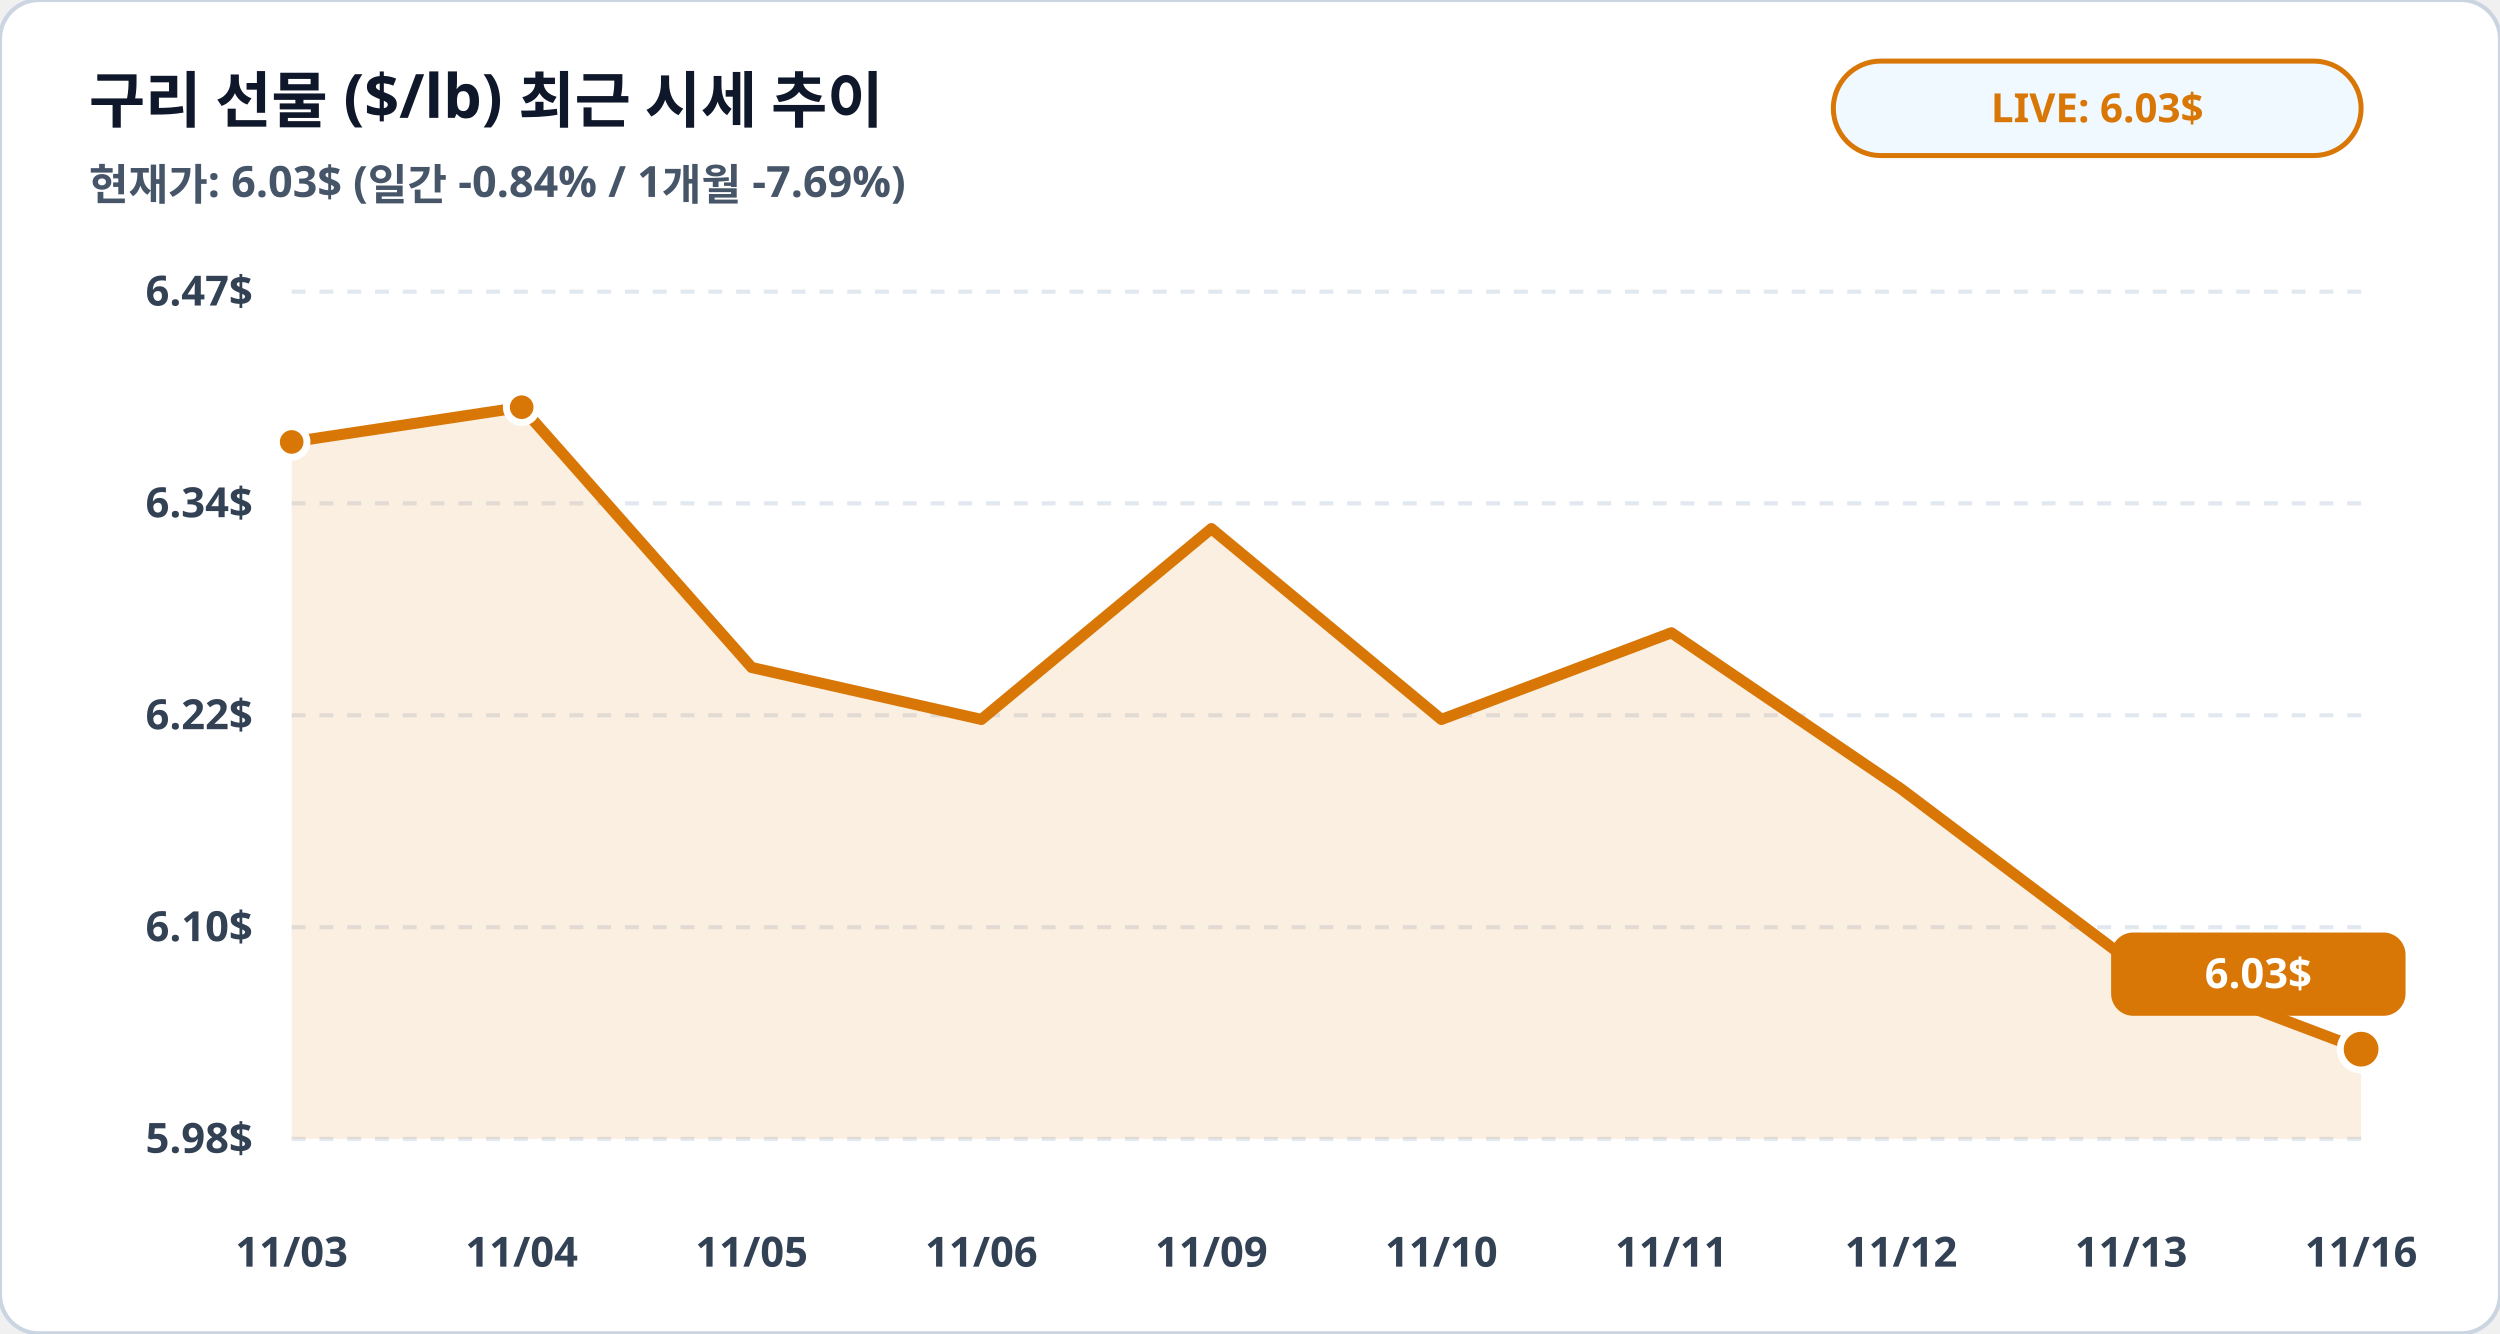
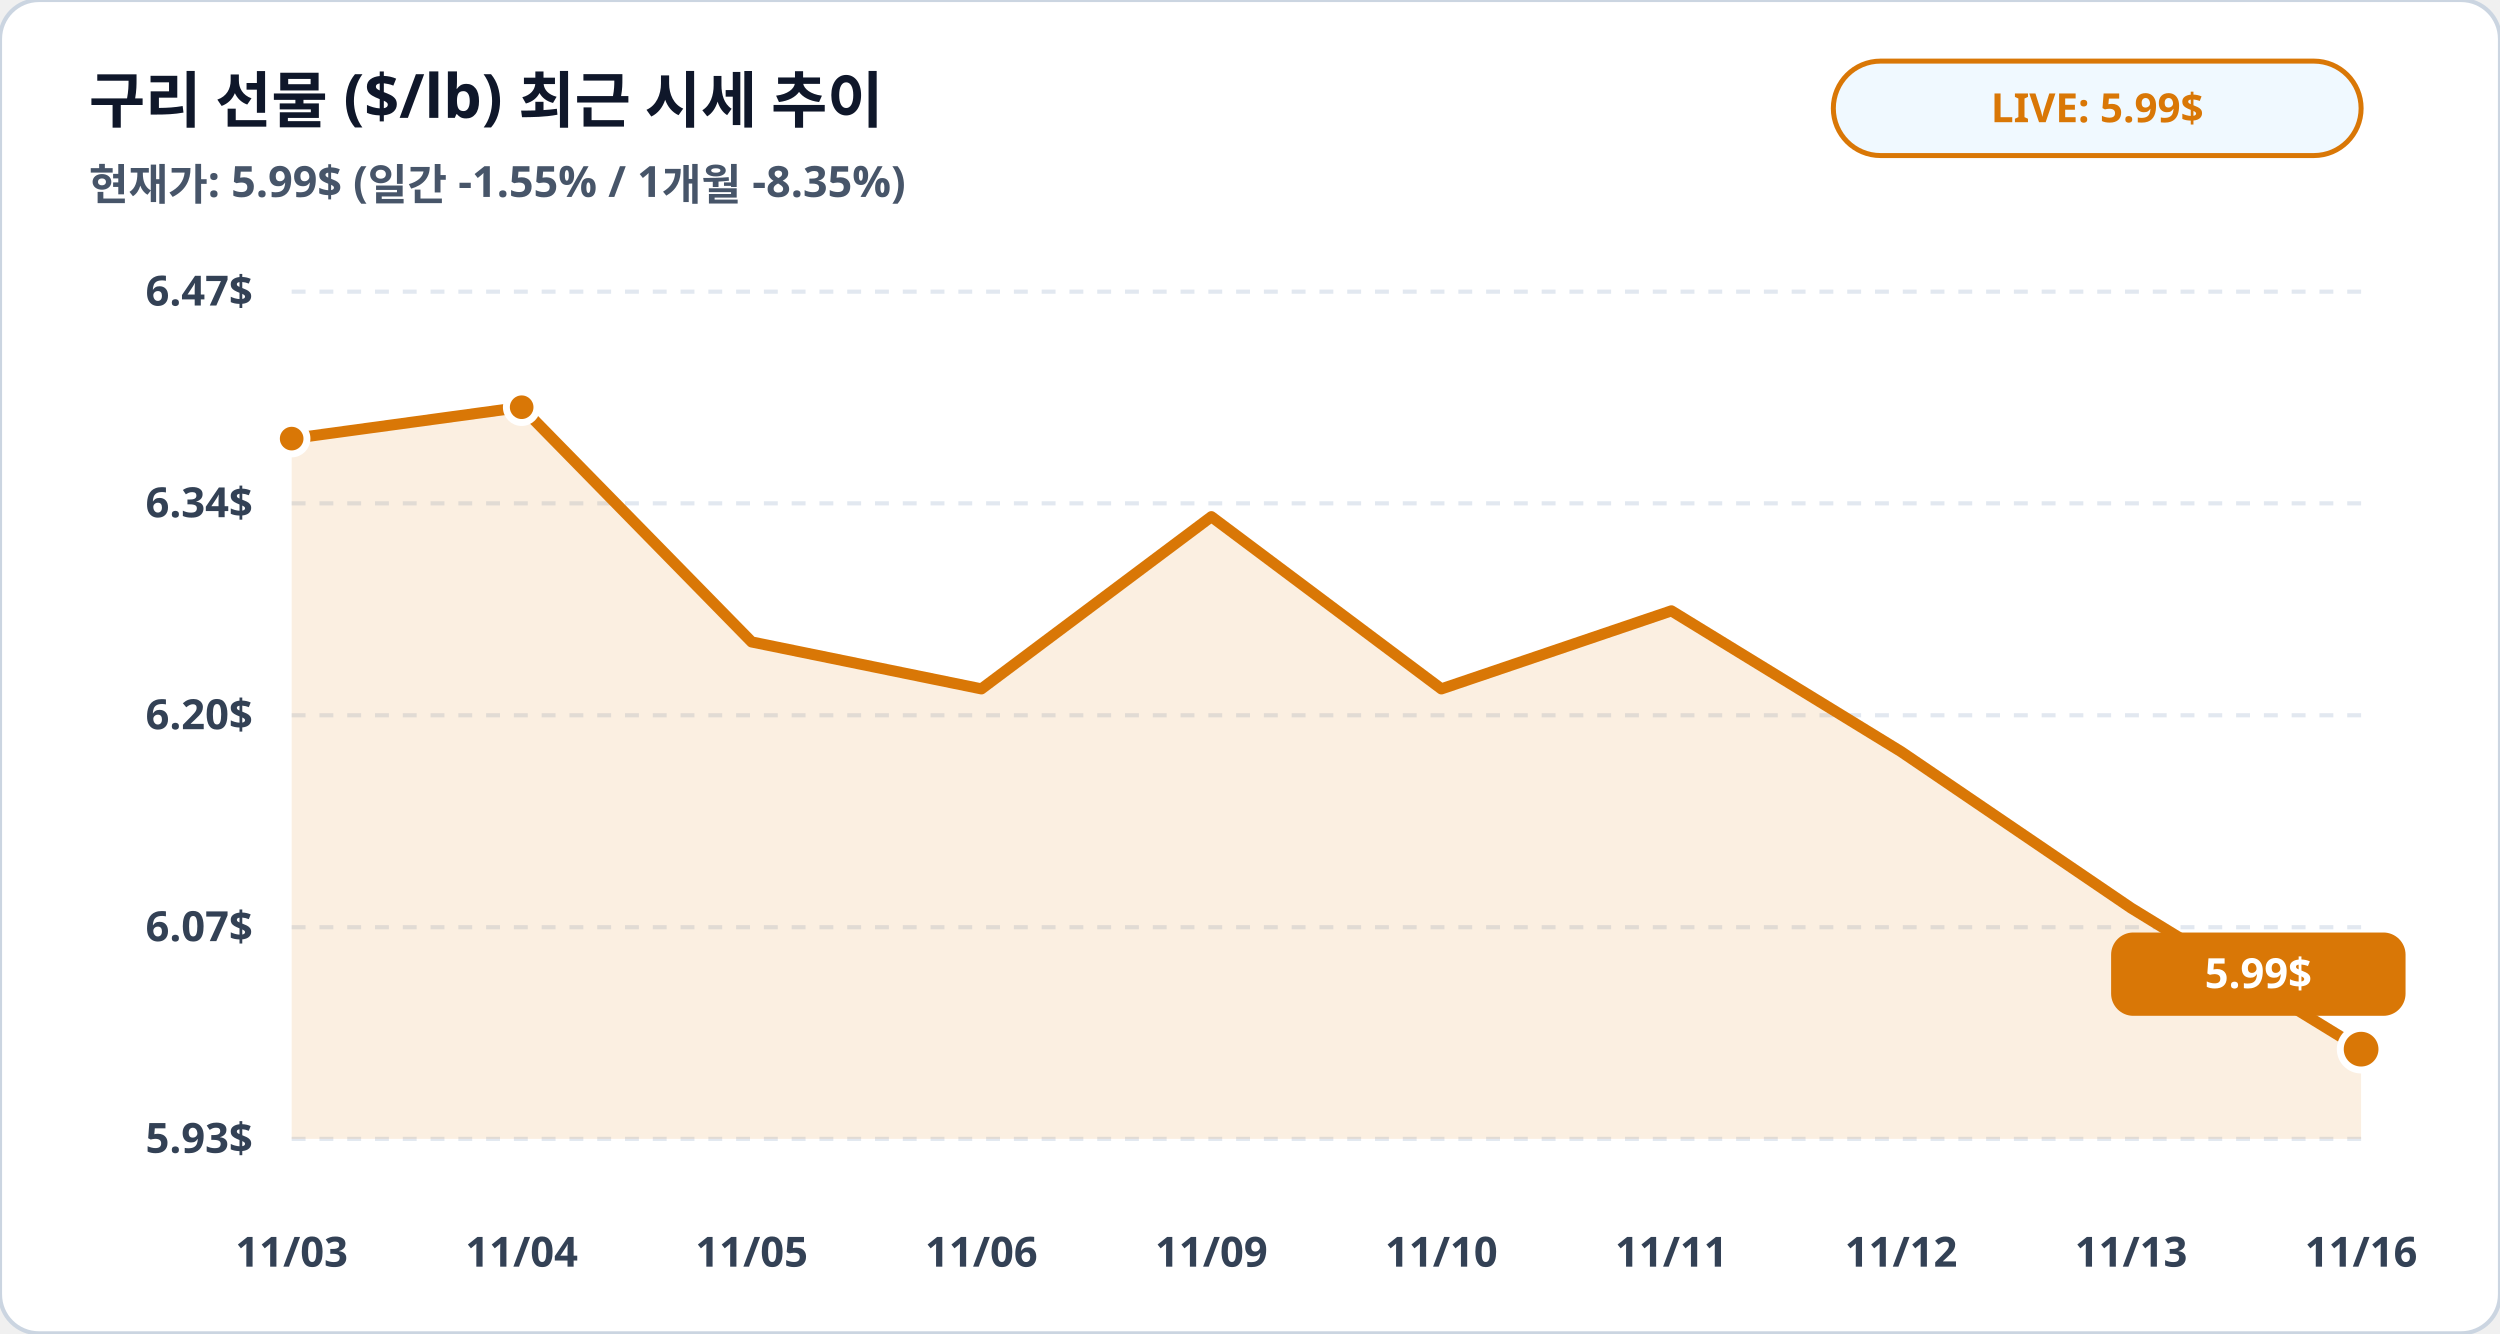
<svg xmlns="http://www.w3.org/2000/svg" viewBox="0 0 900 480" width="100%" height="100%">
  <rect width="900" height="480" rx="14" fill="#ffffff" stroke="#cbd5e1" stroke-width="1.5" />
  <text x="32" y="44" fill="#0f172a" font-family="Pretendard, sans-serif" font-size="22" font-weight="900">구리 선물 ($/lb) 최근 시세 추이</text>
-   <text x="32" y="72" fill="#475569" font-family="Pretendard, sans-serif" font-size="15.5" font-weight="600">현재가: 6.03$ (일간 -0.84% / 1개월 -7.69%)</text>
+   <text x="32" y="72" fill="#475569" font-family="Pretendard, sans-serif" font-size="15.5" font-weight="600">현재가: 5.99$ (일간 -1.55% / 1개월 -8.35%)</text>
  <rect x="660" y="22" width="190" height="34" rx="17" fill="#f0f9ff" stroke="#d97706" stroke-width="1.8" />
-   <text x="755" y="44" fill="#d97706" font-family="Pretendard, sans-serif" font-size="14.5" font-weight="800" text-anchor="middle">LIVE: 6.03$</text>
+   <text x="755" y="44" fill="#d97706" font-family="Pretendard, sans-serif" font-size="14.5" font-weight="800" text-anchor="middle">LIVE: 5.99$</text>
  <line x1="105" y1="105.0" x2="850" y2="105.0" stroke="#e2e8f0" stroke-width="1.5" stroke-dasharray="5,5" />
  <text x="91" y="110.0" fill="#334155" font-family="Pretendard, sans-serif" font-size="15" font-weight="700" text-anchor="end">6.47$</text>
  <line x1="105" y1="181.2" x2="850" y2="181.2" stroke="#e2e8f0" stroke-width="1.5" stroke-dasharray="5,5" />
  <text x="91" y="186.2" fill="#334155" font-family="Pretendard, sans-serif" font-size="15" font-weight="700" text-anchor="end">6.34$</text>
  <line x1="105" y1="257.5" x2="850" y2="257.5" stroke="#e2e8f0" stroke-width="1.5" stroke-dasharray="5,5" />
-   <text x="91" y="262.5" fill="#334155" font-family="Pretendard, sans-serif" font-size="15" font-weight="700" text-anchor="end">6.22$</text>
+   <text x="91" y="262.5" fill="#334155" font-family="Pretendard, sans-serif" font-size="15" font-weight="700" text-anchor="end">6.20$</text>
  <line x1="105" y1="333.8" x2="850" y2="333.8" stroke="#e2e8f0" stroke-width="1.5" stroke-dasharray="5,5" />
-   <text x="91" y="338.8" fill="#334155" font-family="Pretendard, sans-serif" font-size="15" font-weight="700" text-anchor="end">6.10$</text>
+   <text x="91" y="338.8" fill="#334155" font-family="Pretendard, sans-serif" font-size="15" font-weight="700" text-anchor="end">6.07$</text>
  <line x1="105" y1="410.0" x2="850" y2="410.0" stroke="#e2e8f0" stroke-width="1.5" stroke-dasharray="5,5" />
-   <text x="91" y="415.0" fill="#334155" font-family="Pretendard, sans-serif" font-size="15" font-weight="700" text-anchor="end">5.98$</text>
-   <polygon points="105.0,410.0 105.0,159.1 187.8,146.6 270.6,240.3 353.3,259.0 436.1,190.3 518.9,259.0 601.7,227.8 684.4,284.0 767.2,346.4 850.0,377.7 850.0,410.0" fill="#d97706" fill-opacity="0.12" />
-   <polyline fill="none" stroke="#d97706" stroke-width="4" stroke-linecap="round" stroke-linejoin="round" points="105.0,159.1 187.8,146.6 270.6,240.3 353.3,259.0 436.1,190.3 518.9,259.0 601.7,227.8 684.4,284.0 767.2,346.4 850.0,377.7" />
-   <circle cx="105.0" cy="159.1" r="5.5" fill="#d97706" stroke="#ffffff" stroke-width="2.5" />
+   <text x="91" y="415.0" fill="#334155" font-family="Pretendard, sans-serif" font-size="15" font-weight="700" text-anchor="end">5.93$</text>
+   <polygon points="105.0,410.0 105.0,157.9 187.8,146.6 270.6,231.1 353.3,248.0 436.1,186.0 518.9,248.0 601.7,219.9 684.4,270.6 767.2,326.9 850.0,377.7 850.0,410.0" fill="#d97706" fill-opacity="0.12" />
+   <polyline fill="none" stroke="#d97706" stroke-width="4" stroke-linecap="round" stroke-linejoin="round" points="105.0,157.9 187.8,146.6 270.6,231.1 353.3,248.0 436.1,186.0 518.9,248.0 601.7,219.9 684.4,270.6 767.2,326.9 850.0,377.7" />
+   <circle cx="105.0" cy="157.9" r="5.5" fill="#d97706" stroke="#ffffff" stroke-width="2.5" />
  <circle cx="187.8" cy="146.6" r="5.5" fill="#d97706" stroke="#ffffff" stroke-width="2.5" />
  <circle cx="850.0" cy="377.7" r="7.5" fill="#d97706" stroke="#ffffff" stroke-width="2.5" />
  <rect x="760.0" y="335.7" width="106" height="30" rx="8" fill="#d97706" />
-   <text x="813.0" y="355.7" fill="#ffffff" font-family="Pretendard, sans-serif" font-size="15" font-weight="800" text-anchor="middle">6.03$</text>
+   <text x="813.0" y="355.7" fill="#ffffff" font-family="Pretendard, sans-serif" font-size="15" font-weight="800" text-anchor="middle">5.99$</text>
  <text x="105.0" y="456" fill="#334155" font-family="Pretendard, sans-serif" font-size="15" font-weight="700" text-anchor="middle">11/03</text>
  <text x="187.8" y="456" fill="#334155" font-family="Pretendard, sans-serif" font-size="15" font-weight="700" text-anchor="middle">11/04</text>
  <text x="270.6" y="456" fill="#334155" font-family="Pretendard, sans-serif" font-size="15" font-weight="700" text-anchor="middle">11/05</text>
  <text x="353.3" y="456" fill="#334155" font-family="Pretendard, sans-serif" font-size="15" font-weight="700" text-anchor="middle">11/06</text>
  <text x="436.1" y="456" fill="#334155" font-family="Pretendard, sans-serif" font-size="15" font-weight="700" text-anchor="middle">11/09</text>
  <text x="518.9" y="456" fill="#334155" font-family="Pretendard, sans-serif" font-size="15" font-weight="700" text-anchor="middle">11/10</text>
  <text x="601.7" y="456" fill="#334155" font-family="Pretendard, sans-serif" font-size="15" font-weight="700" text-anchor="middle">11/11</text>
  <text x="684.4" y="456" fill="#334155" font-family="Pretendard, sans-serif" font-size="15" font-weight="700" text-anchor="middle">11/12</text>
  <text x="767.2" y="456" fill="#334155" font-family="Pretendard, sans-serif" font-size="15" font-weight="700" text-anchor="middle">11/13</text>
  <text x="850.0" y="456" fill="#334155" font-family="Pretendard, sans-serif" font-size="15" font-weight="700" text-anchor="middle">11/16</text>
</svg>
